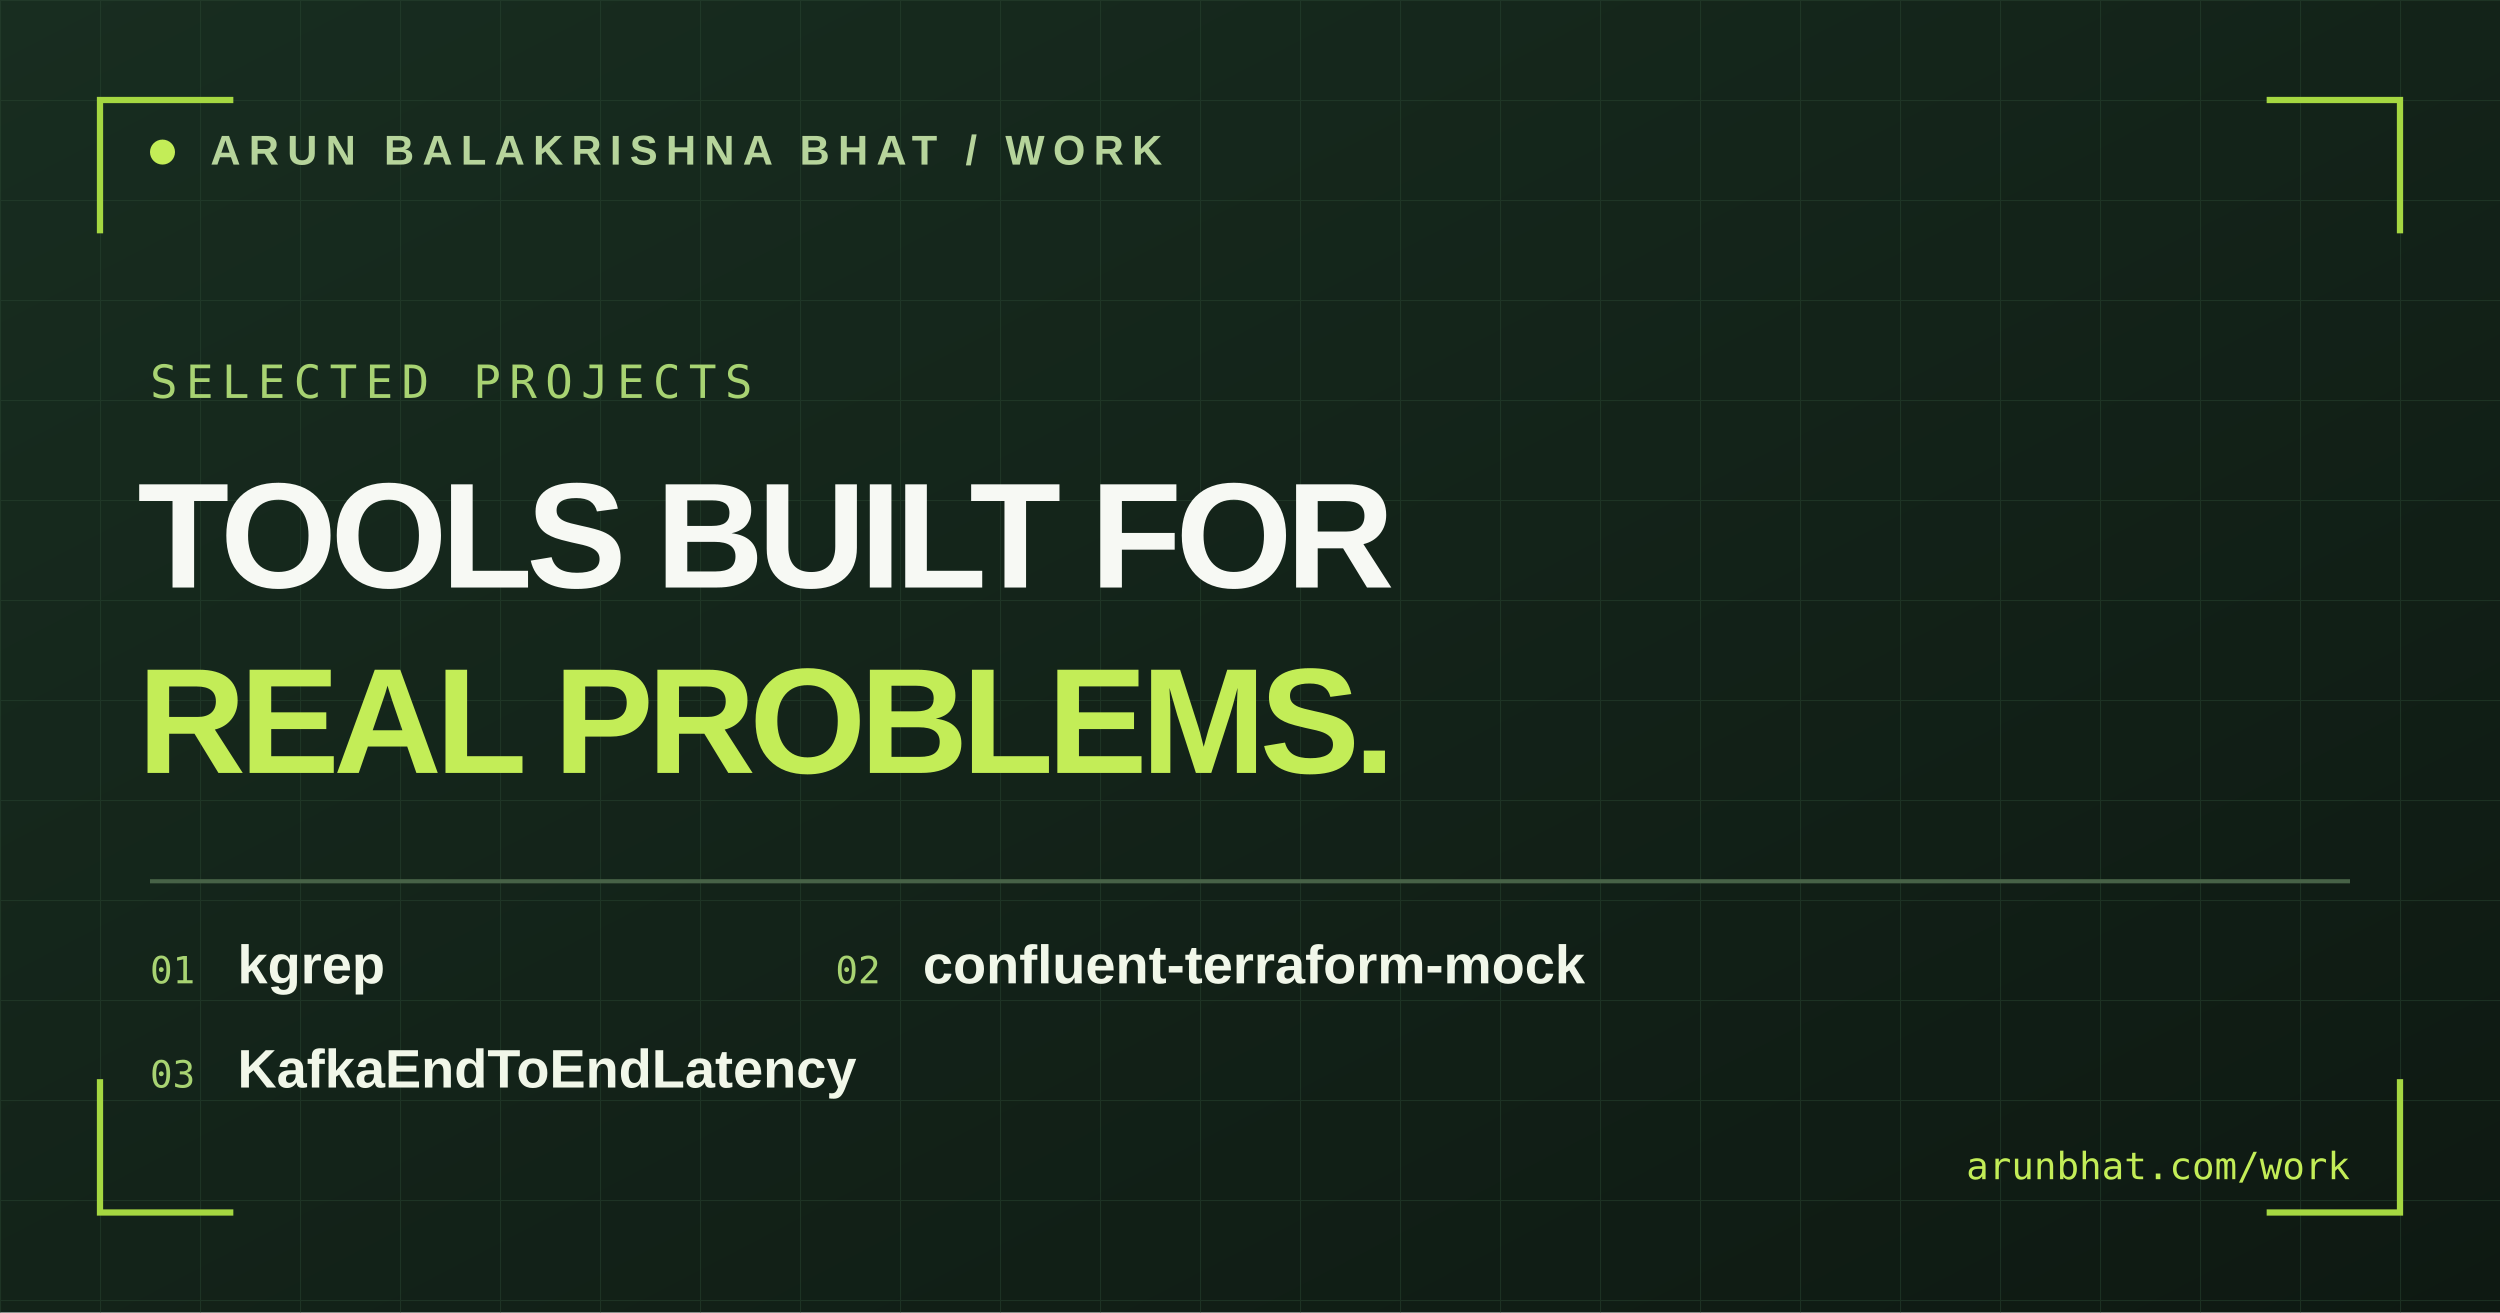
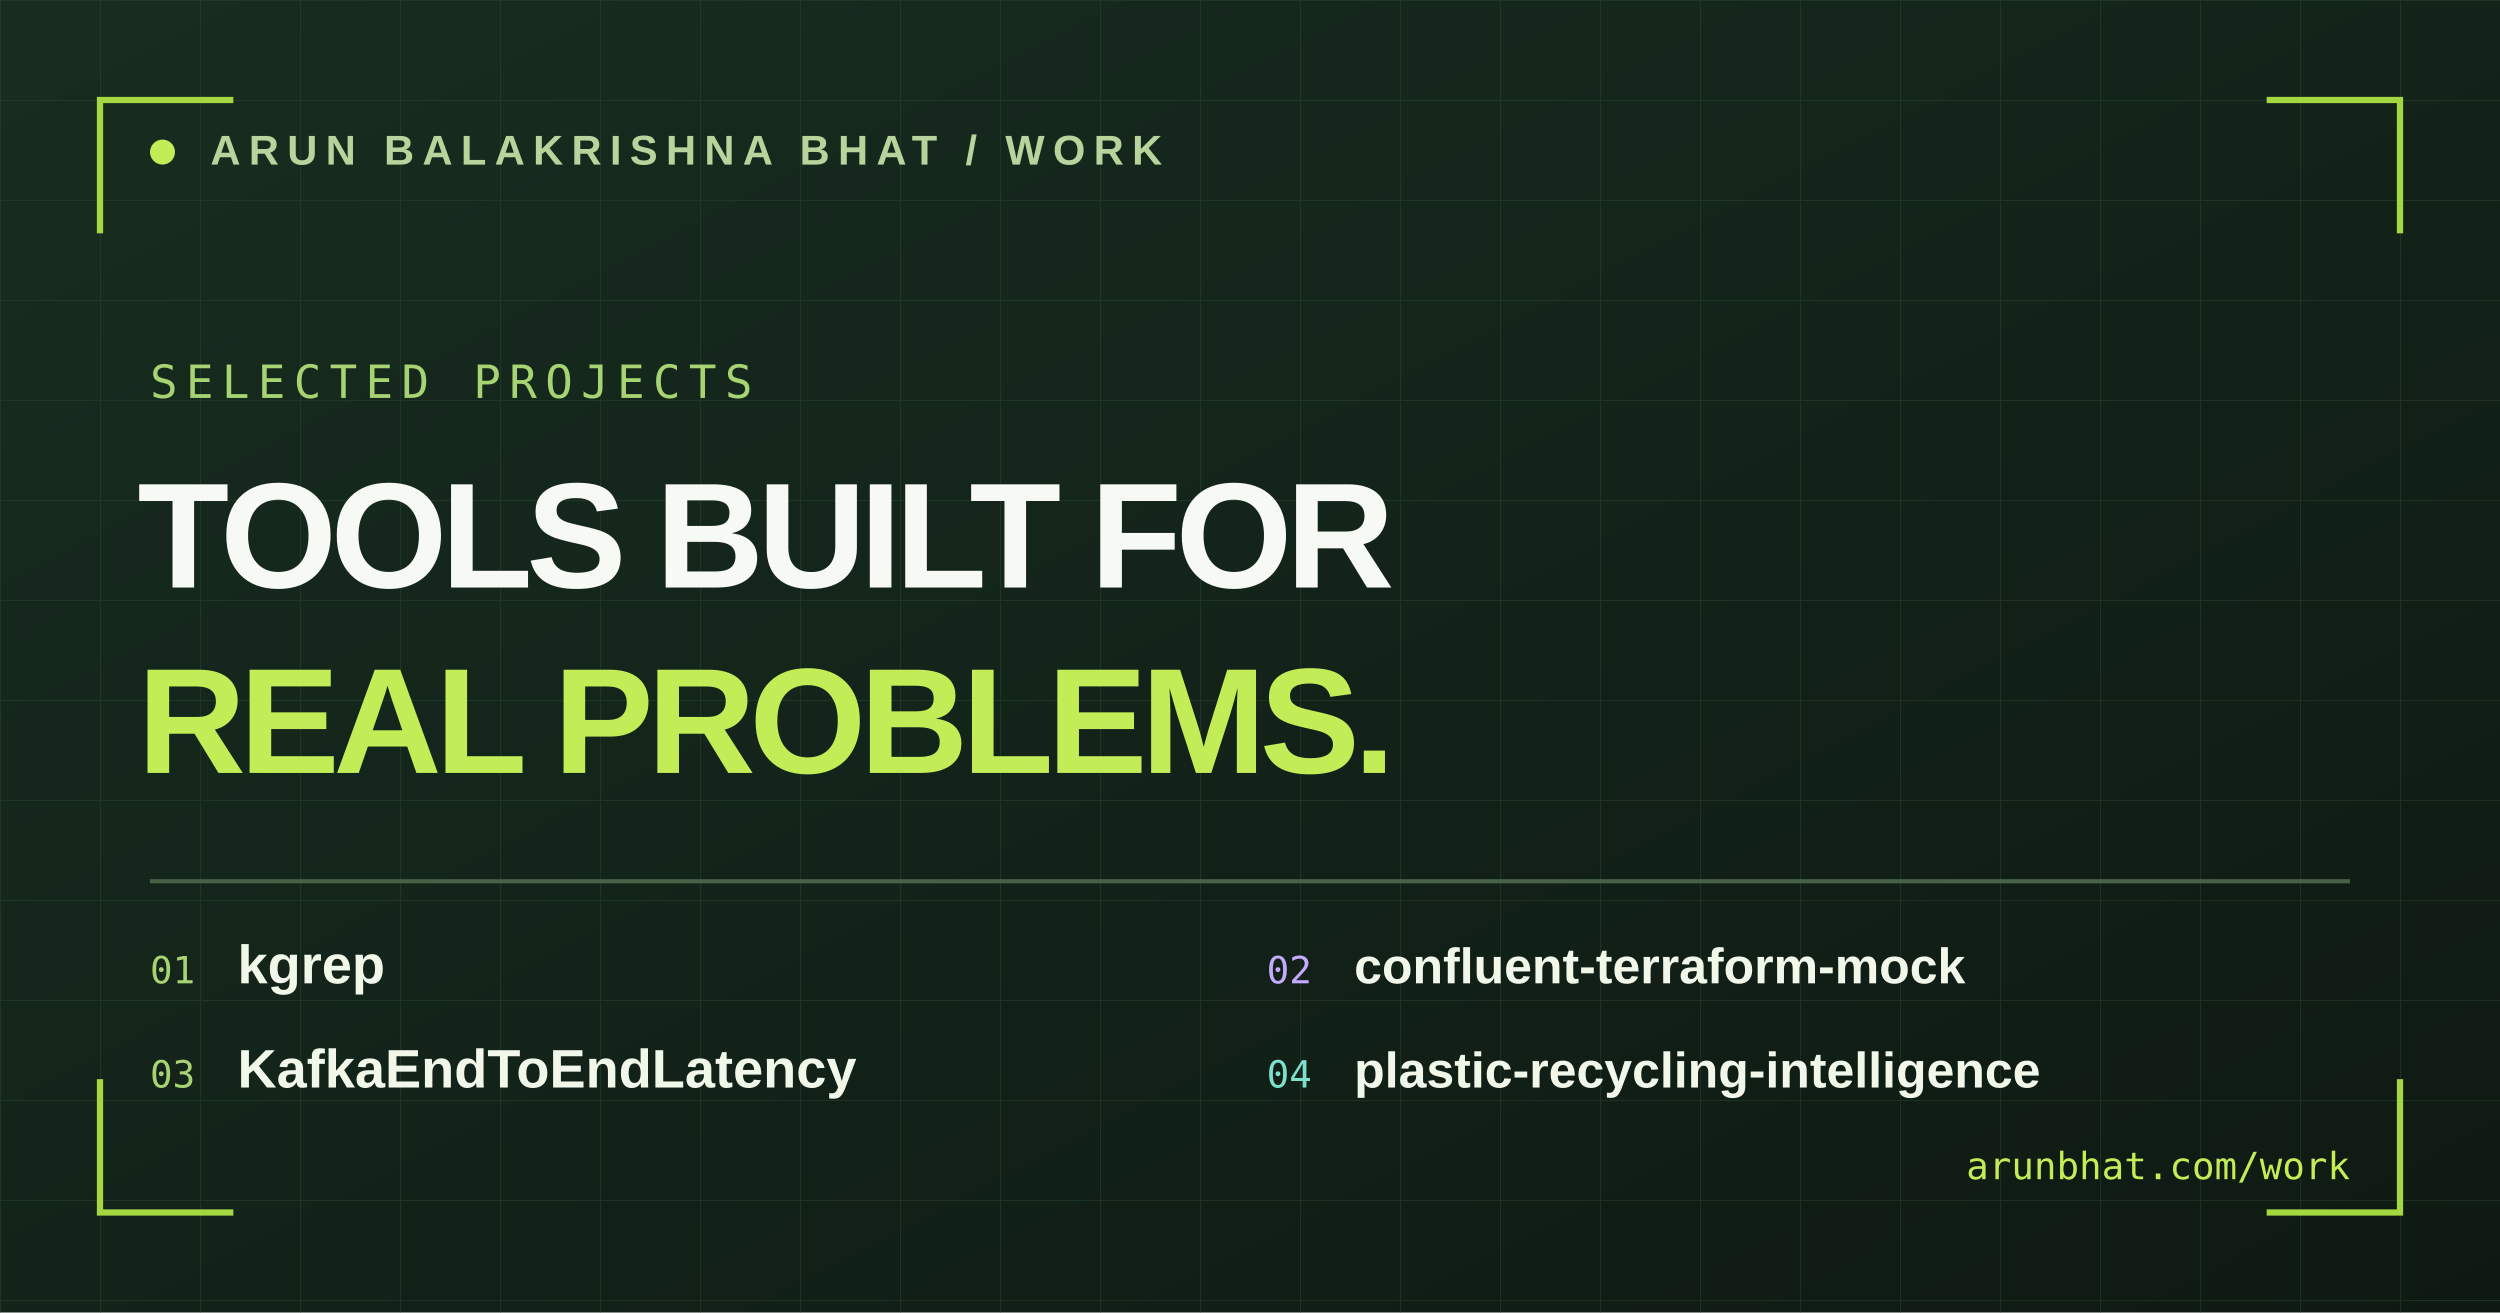
<svg xmlns="http://www.w3.org/2000/svg" width="1200" height="630" viewBox="0 0 1200 630">
  <defs>
    <pattern id="grid" width="48" height="48" patternUnits="userSpaceOnUse">
      <path d="M48 0H0V48" fill="none" stroke="#2a4631" stroke-width="1" />
    </pattern>
    <linearGradient id="fade" x1="0" x2="1" y1="0" y2="1">
      <stop stop-color="#182d20" />
      <stop offset="1" stop-color="#0e1912" />
    </linearGradient>
  </defs>
  <rect width="1200" height="630" fill="url(#fade)" />
  <rect width="1200" height="630" fill="url(#grid)" opacity=".5" />
  <path d="M48 112V48h64M1088 48h64v64M48 518v64h64M1088 582h64v-64" fill="none" stroke="#a5d741" stroke-width="3" />
  <rect x="72" y="67" width="12" height="12" rx="6" fill="#c3ed57" />
  <text x="101" y="79" fill="#b6d49b" font-family="Arial,Helvetica,sans-serif" font-size="20" font-weight="700" letter-spacing="4">ARUN BALAKRISHNA BHAT / WORK</text>
  <text x="72" y="191" fill="#a8d372" font-family="Consolas,monospace" font-size="22" letter-spacing="4">SELECTED PROJECTS</text>
  <text x="66" y="282" fill="#f7f9f4" font-family="Arial,Helvetica,sans-serif" font-size="72" font-weight="800" letter-spacing="-3">TOOLS BUILT FOR</text>
  <text x="66" y="371" fill="#c3ed57" font-family="Arial,Helvetica,sans-serif" font-size="72" font-weight="800" letter-spacing="-3">REAL PROBLEMS.</text>
  <path d="M72 423h1056" stroke="#476247" stroke-width="2" />
  <text x="72" y="472" fill="#a8d372" font-family="Consolas,monospace" font-size="18">01</text>
  <text x="114" y="472" fill="#f1f7e9" font-family="Arial,Helvetica,sans-serif" font-size="26" font-weight="700">kgrep</text>
-   <text x="401" y="472" fill="#a8d372" font-family="Consolas,monospace" font-size="18">02</text>
-   <text x="443" y="472" fill="#f1f7e9" font-family="Arial,Helvetica,sans-serif" font-size="26" font-weight="700">confluent-terraform-mock</text>
+   <text x="608" y="472" fill="#c3acff" font-family="Consolas,monospace" font-size="18">02</text>
+   <text x="650" y="472" fill="#f1f7e9" font-family="Arial,Helvetica,sans-serif" font-size="24" font-weight="700">confluent-terraform-mock</text>
  <text x="72" y="522" fill="#a8d372" font-family="Consolas,monospace" font-size="18">03</text>
  <text x="114" y="522" fill="#f1f7e9" font-family="Arial,Helvetica,sans-serif" font-size="26" font-weight="700">KafkaEndToEndLatency</text>
+   <text x="608" y="522" fill="#7ce0cb" font-family="Consolas,monospace" font-size="18">04</text>
+   <text x="650" y="522" fill="#f1f7e9" font-family="Arial,Helvetica,sans-serif" font-size="24" font-weight="700">plastic-recycling-intelligence</text>
  <text x="1128" y="566" fill="#c3ed57" font-family="Consolas,monospace" font-size="18" text-anchor="end">arunbhat.com/work</text>
</svg>
